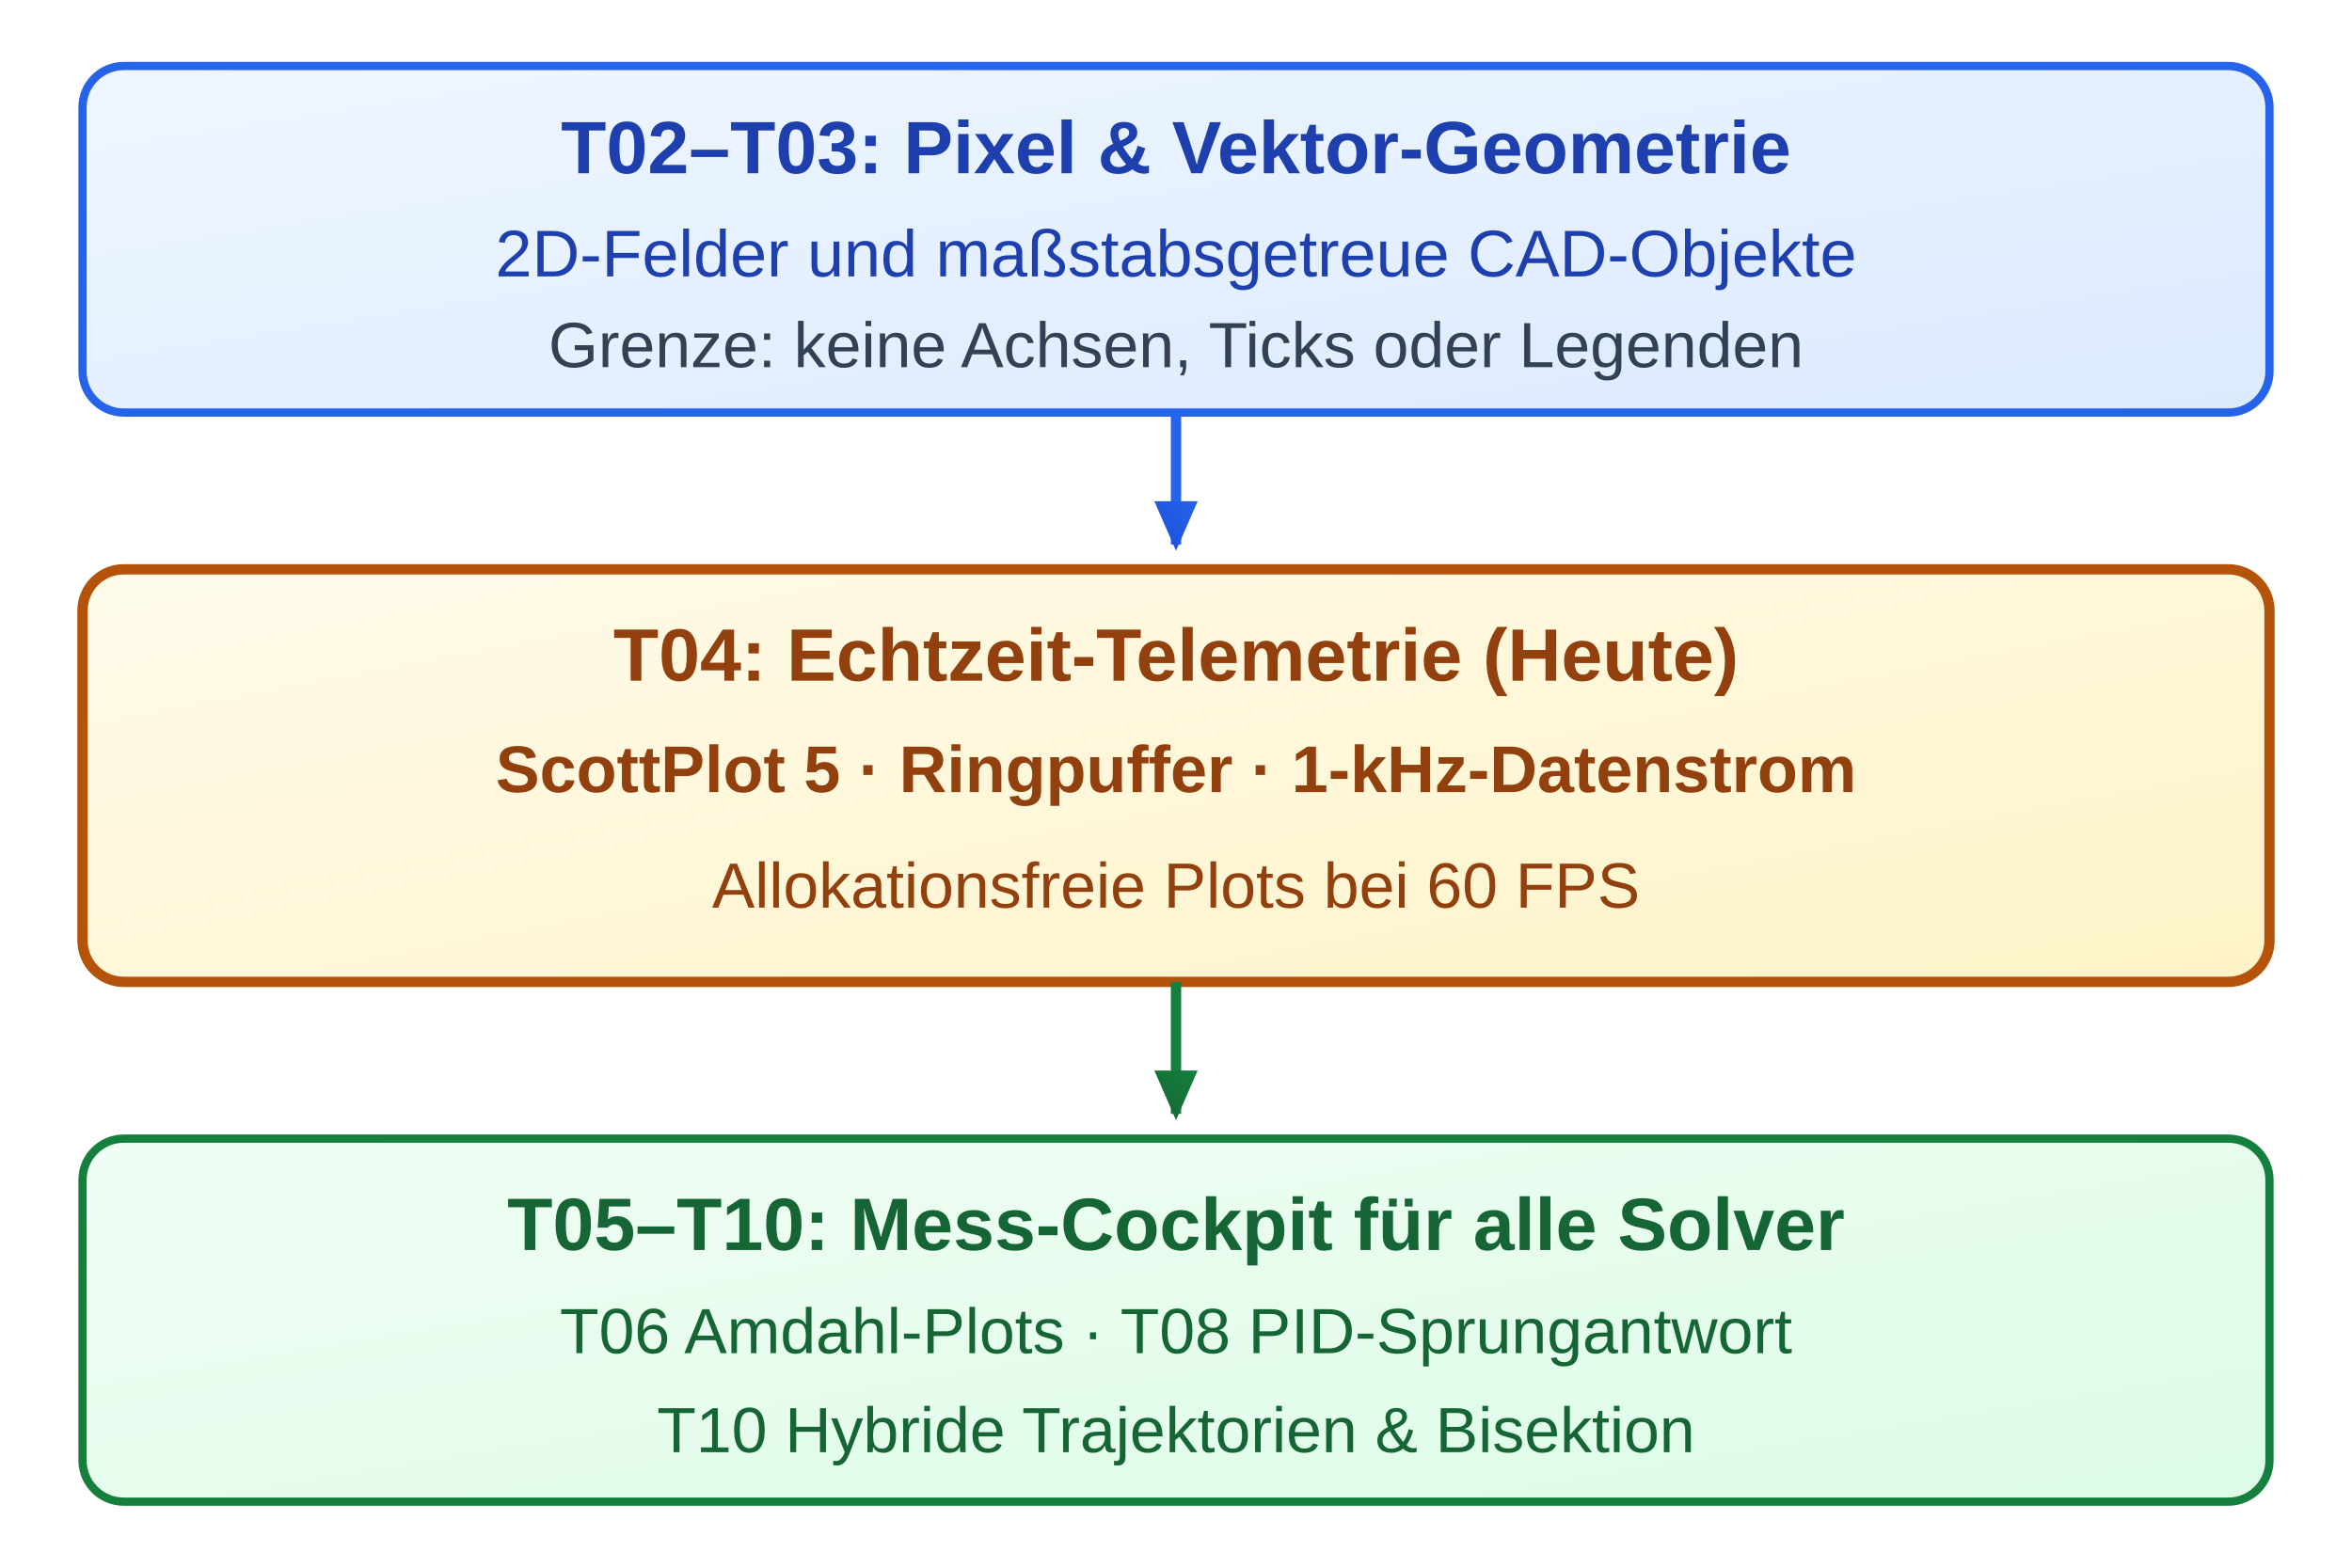
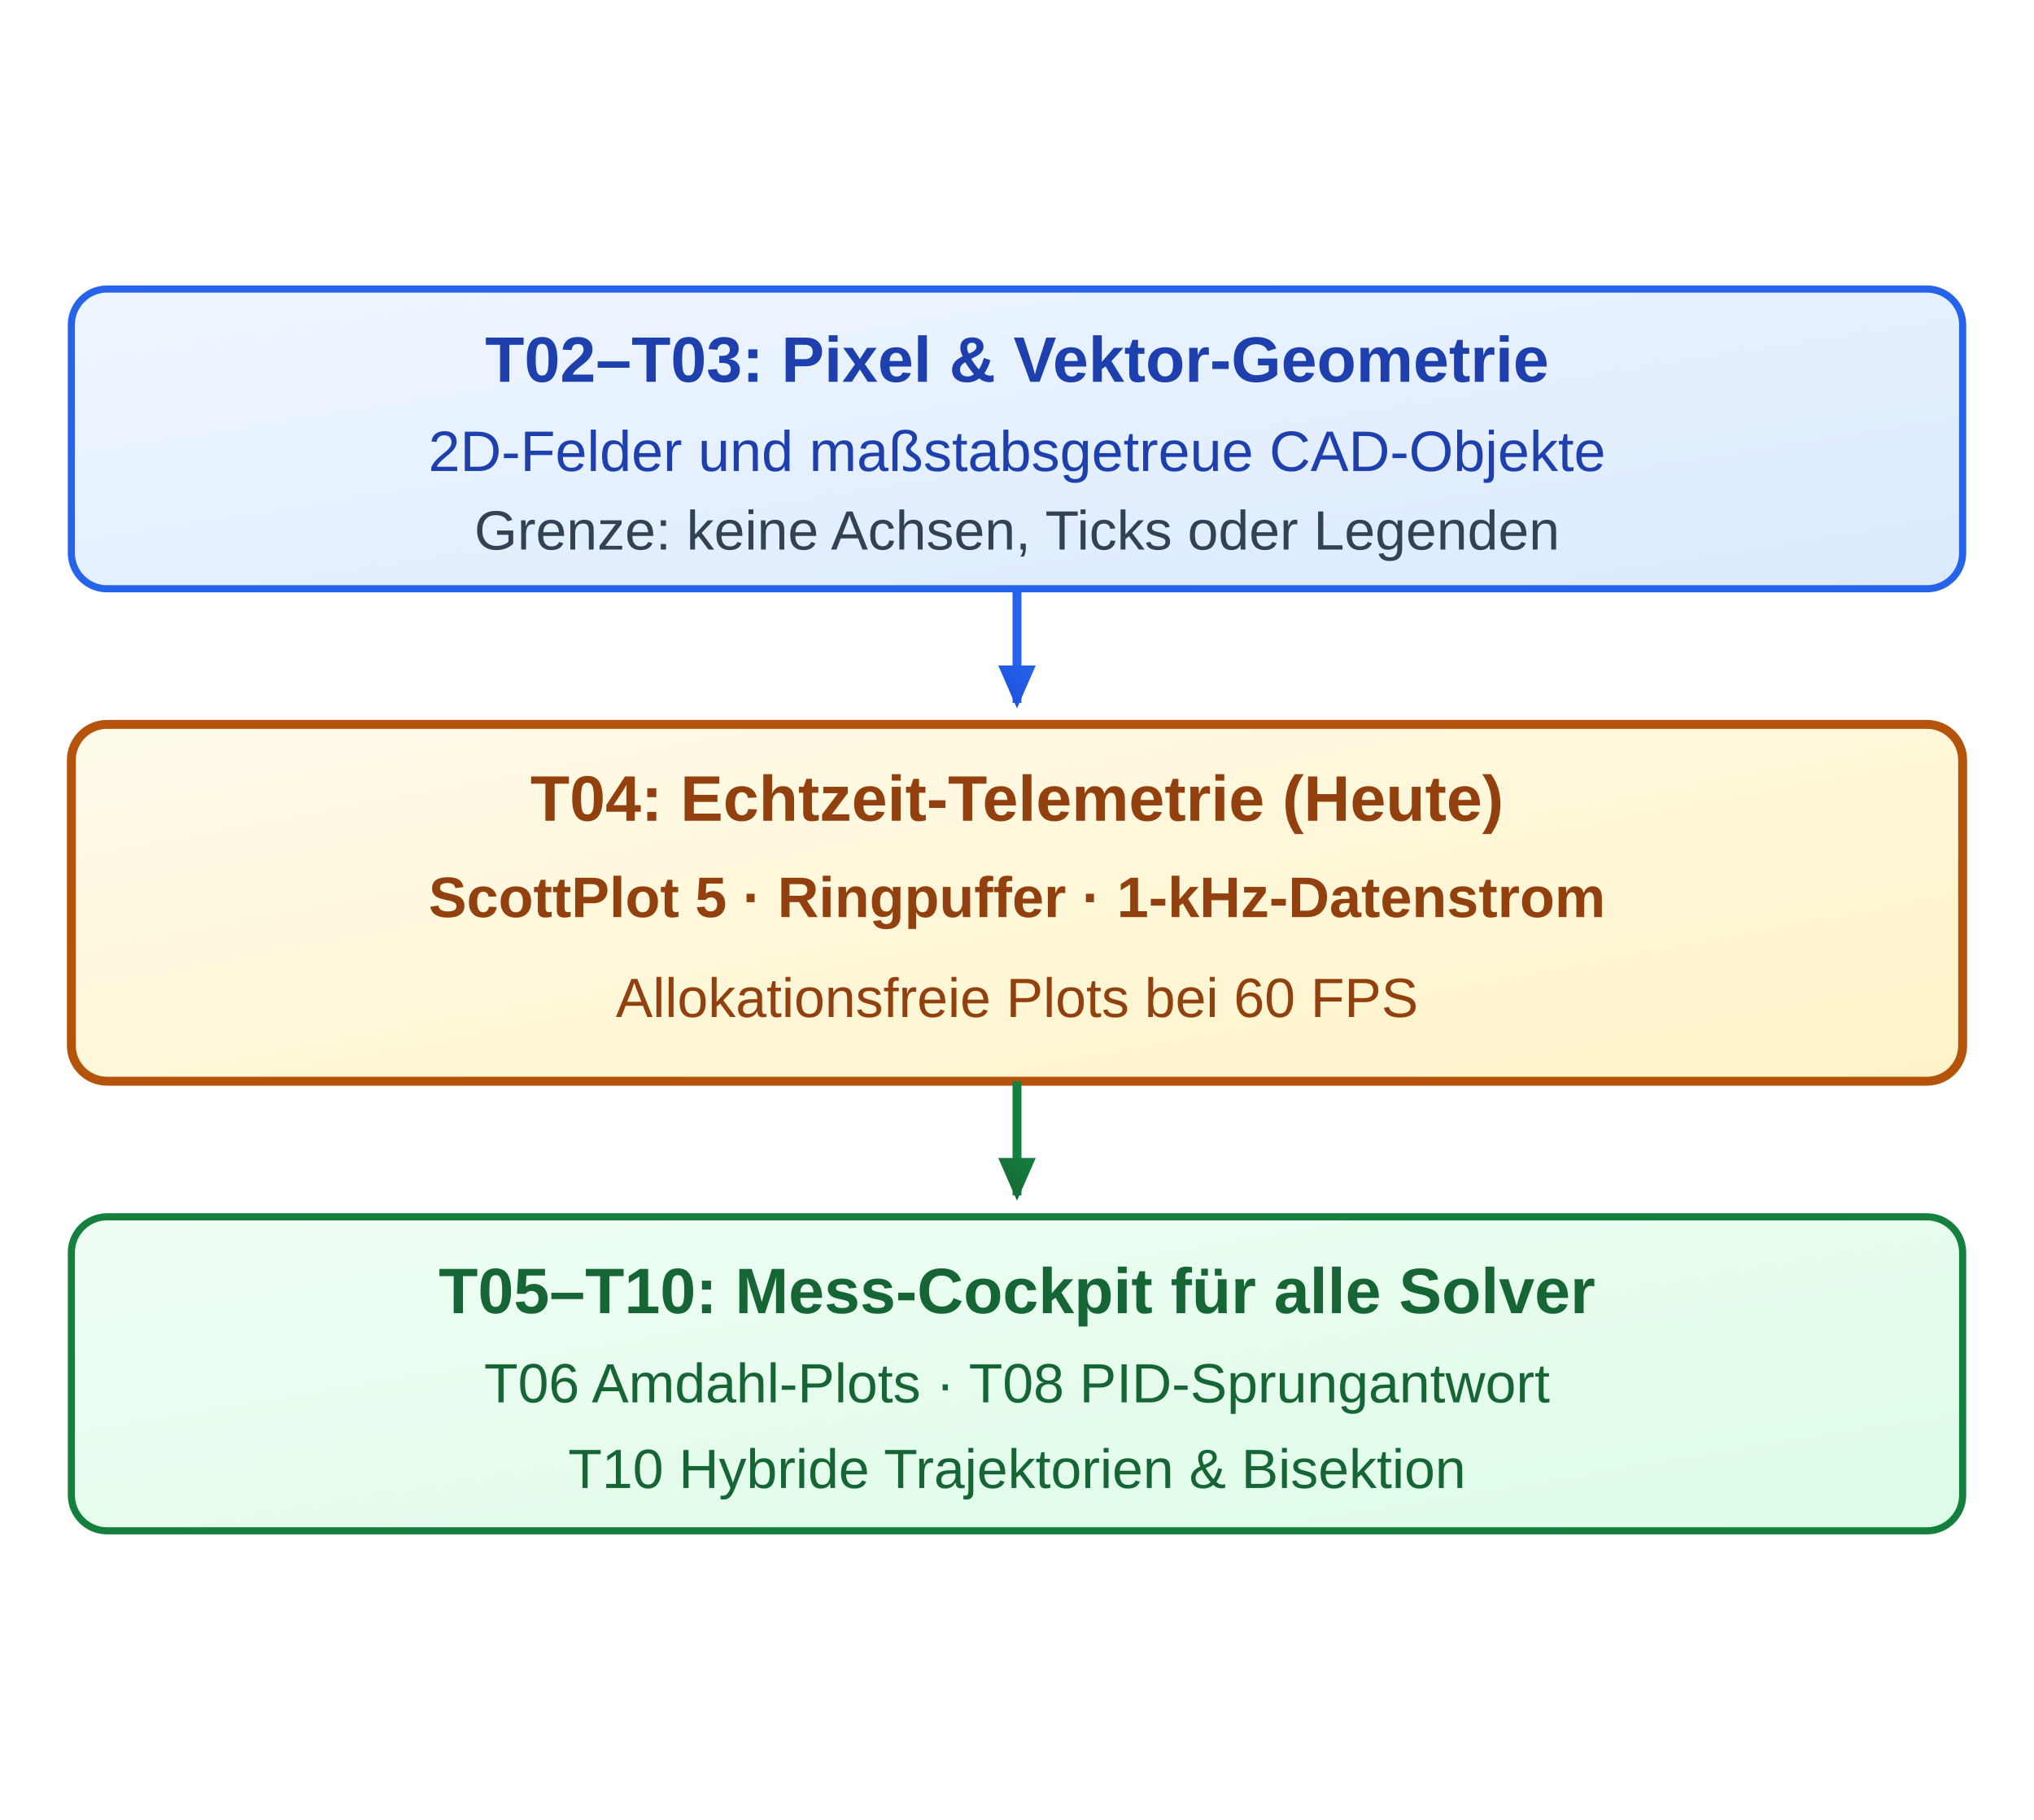
- <svg xmlns="http://www.w3.org/2000/svg" viewBox="-45 0 570 380" width="570" height="380">
+ <svg xmlns="http://www.w3.org/2000/svg" viewBox="-45 -65 570 510" width="570" height="510">
  <defs>
    <linearGradient id="grad-sem-primary" x1="0%" y1="0%" x2="100%" y2="100%">
      <stop offset="0%" stop-color="#eff6ff" />
      <stop offset="100%" stop-color="#dbeafe" />
    </linearGradient>
    <linearGradient id="grad-sem-primary-fill" x1="0%" y1="0%" x2="100%" y2="100%">
      <stop offset="0%" stop-color="#2563eb" />
      <stop offset="100%" stop-color="#1d4ed8" />
    </linearGradient>
    <linearGradient id="grad-sem-success" x1="0%" y1="0%" x2="100%" y2="100%">
      <stop offset="0%" stop-color="#f0fdf4" />
      <stop offset="100%" stop-color="#dcfce7" />
    </linearGradient>
    <linearGradient id="grad-sem-success-fill" x1="0%" y1="0%" x2="100%" y2="100%">
      <stop offset="0%" stop-color="#15803d" />
      <stop offset="100%" stop-color="#166534" />
    </linearGradient>
    <linearGradient id="grad-sem-warning" x1="0%" y1="0%" x2="100%" y2="100%">
      <stop offset="0%" stop-color="#fffbeb" />
      <stop offset="100%" stop-color="#fef3c7" />
    </linearGradient>
    <linearGradient id="grad-sem-warning-fill" x1="0%" y1="0%" x2="100%" y2="100%">
      <stop offset="0%" stop-color="#b45309" />
      <stop offset="100%" stop-color="#92400e" />
    </linearGradient>
    <linearGradient id="grad-sem-muted" x1="0%" y1="0%" x2="100%" y2="100%">
      <stop offset="0%" stop-color="#f8fafc" />
      <stop offset="100%" stop-color="#e2e8f0" />
    </linearGradient>
    <linearGradient id="grad-sem-muted-fill" x1="0%" y1="0%" x2="100%" y2="100%">
      <stop offset="0%" stop-color="#475569" />
      <stop offset="100%" stop-color="#334155" />
    </linearGradient>
    <marker id="arrB" viewBox="0 0 10 10" refX="7" refY="5" markerWidth="6" markerHeight="6" orient="auto">
      <path class="sem-primary-fill" d="M 0 1.5 L 8 5 L 0 8.5 z" />
    </marker>
    <marker id="arrG" viewBox="0 0 10 10" refX="7" refY="5" markerWidth="6" markerHeight="6" orient="auto">
      <path class="sem-success-fill" d="M 0 1.5 L 8 5 L 0 8.5 z" />
    </marker>
    <style>
      
/* @svg-palette:start */
      .sem-primary { fill: url(#grad-sem-primary); stroke: #2563eb; }
      .sem-primary-bg { fill: url(#grad-sem-primary); stroke: none; }
      .sem-primary-stroke { stroke: #2563eb; }
      .sem-primary-fill { fill: url(#grad-sem-primary-fill); }
      .sem-primary-text { fill: #1e40af; }
      .sem-success { fill: url(#grad-sem-success); stroke: #15803d; }
      .sem-success-bg { fill: url(#grad-sem-success); stroke: none; }
      .sem-success-stroke { stroke: #15803d; }
      .sem-success-fill { fill: url(#grad-sem-success-fill); }
      .sem-success-text { fill: #166534; }
      .sem-warning { fill: url(#grad-sem-warning); stroke: #b45309; }
      .sem-warning-bg { fill: url(#grad-sem-warning); stroke: none; }
      .sem-warning-stroke { stroke: #b45309; }
      .sem-warning-fill { fill: url(#grad-sem-warning-fill); }
      .sem-warning-text { fill: #92400e; }
      .sem-muted { fill: url(#grad-sem-muted); stroke: #94a3b8; }
      .sem-muted-bg { fill: url(#grad-sem-muted); stroke: none; }
      .sem-muted-stroke { stroke: #94a3b8; }
      .sem-muted-fill { fill: url(#grad-sem-muted-fill); }
      .sem-muted-text { fill: #334155; }
      /* @svg-palette:end */
text { font-family: 'Segoe UI', Arial, Helvetica, sans-serif; }
    </style>
  </defs>
  <rect x="-45" y="0" width="570" height="380" fill="none" />
  <rect class="sem-primary" x="-25" y="16" width="530" height="84" rx="10" stroke-width="2" />
  <text class="sem-primary-text" x="240" y="42" font-size="18" font-weight="bold" text-anchor="middle">T02–T03: Pixel &amp; Vektor-Geometrie</text>
  <text class="sem-primary-text" x="240" y="67" font-size="16" text-anchor="middle">2D-Felder und maßstabsgetreue CAD-Objekte</text>
  <text class="sem-muted-text" x="240" y="89" font-size="15.5" text-anchor="middle">Grenze: keine Achsen, Ticks oder Legenden</text>
  <line class="sem-primary-stroke" x1="240" y1="100" x2="240" y2="132" stroke-width="2.5" marker-end="url(#arrB)" />
  <rect class="sem-warning" x="-25" y="138" width="530" height="100" rx="10" stroke-width="2.5" />
  <text class="sem-warning-text" x="240" y="165" font-size="18" font-weight="bold" text-anchor="middle">T04: Echtzeit-Telemetrie (Heute)</text>
  <text class="sem-warning-text" x="240" y="192" font-size="16" font-weight="bold" text-anchor="middle">ScottPlot 5 · Ringpuffer · 1-kHz-Datenstrom</text>
  <text class="sem-warning-text" x="240" y="220" font-size="15.5" text-anchor="middle">Allokationsfreie Plots bei 60 FPS</text>
  <line class="sem-success-stroke" x1="240" y1="238" x2="240" y2="270" stroke-width="2.5" marker-end="url(#arrG)" />
  <rect class="sem-success" x="-25" y="276" width="530" height="88" rx="10" stroke-width="2" />
  <text class="sem-success-text" x="240" y="303" font-size="18" font-weight="bold" text-anchor="middle">T05–T10: Mess-Cockpit für alle Solver</text>
  <text class="sem-success-text" x="240" y="328" font-size="15.5" text-anchor="middle">T06 Amdahl-Plots · T08 PID-Sprungantwort</text>
  <text class="sem-success-text" x="240" y="352" font-size="15.5" text-anchor="middle">T10 Hybride Trajektorien &amp; Bisektion</text>
</svg>
